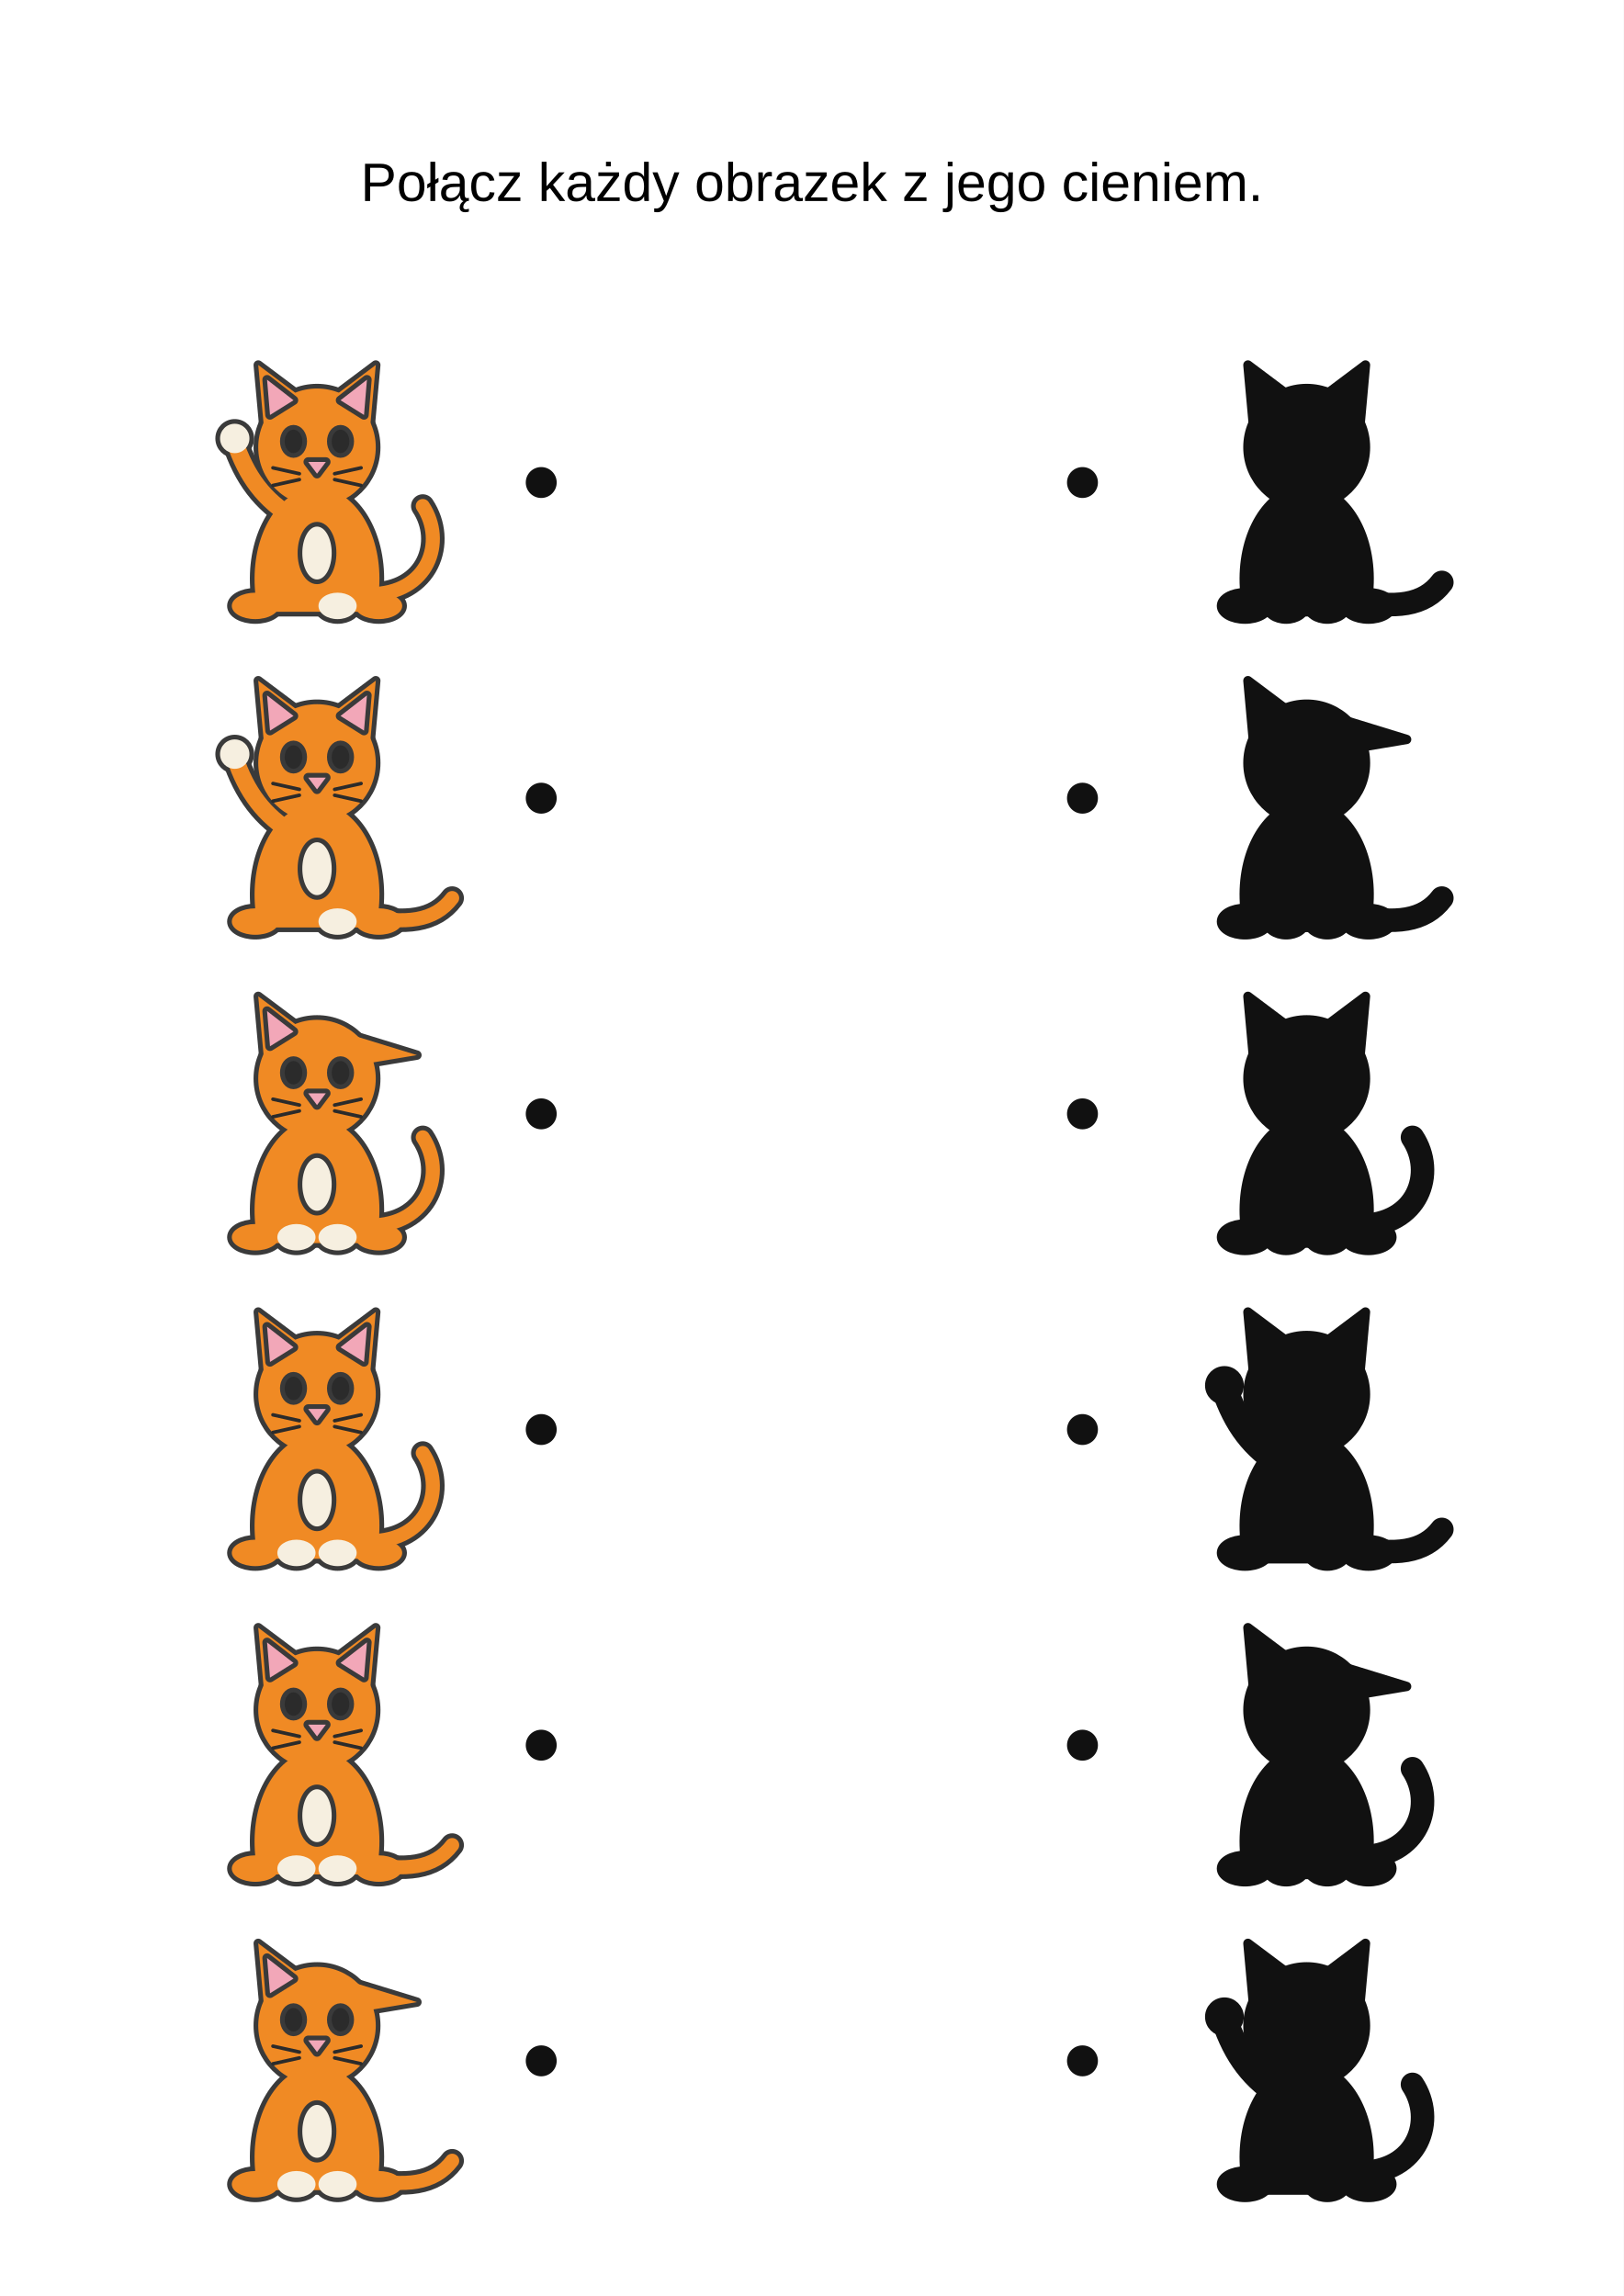
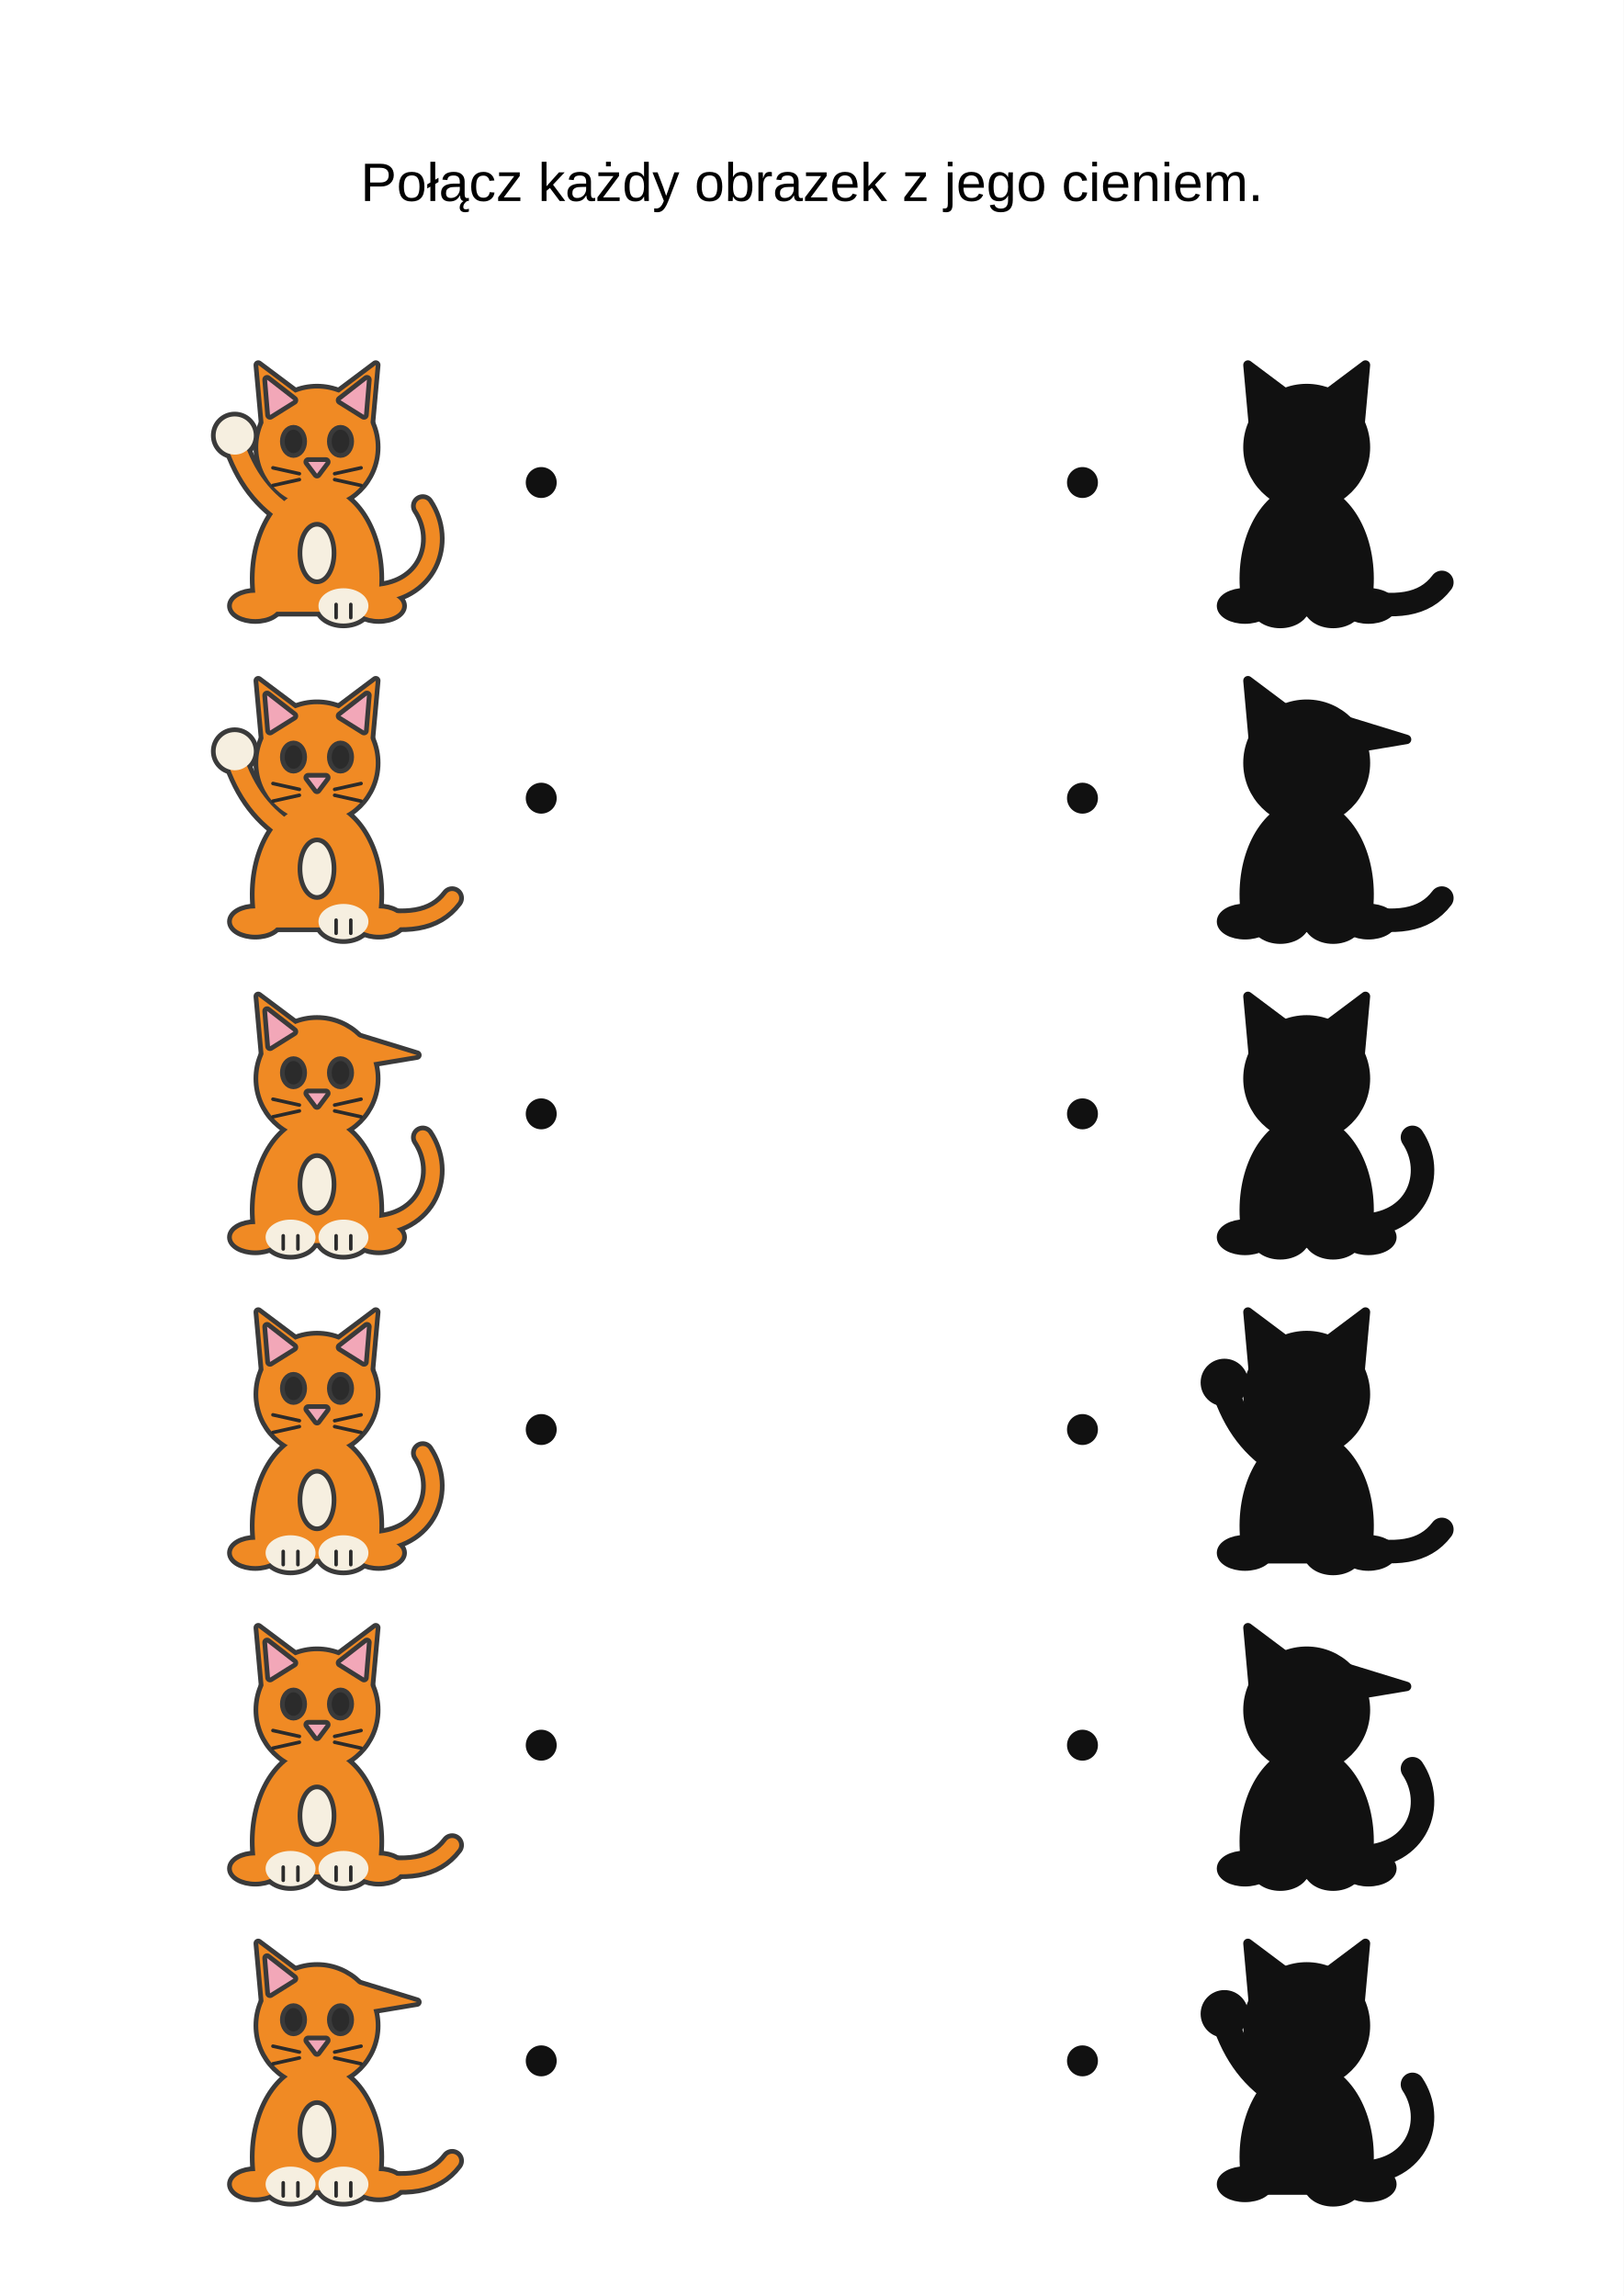
<svg xmlns="http://www.w3.org/2000/svg" width="210mm" height="297mm" viewBox="0 0 210 297">
  <rect x="0" y="0" width="210" height="297" fill="#fff" />
  <text x="105" y="26" font-family="Arial, Helvetica, sans-serif" font-size="7" text-anchor="middle">Połącz każdy obrazek z jego cieniem.</text>
  <g transform="translate(22 43.41667) scale(0.38)">
    <path d="M68 88 C88 88 94 70 86 58" fill="none" stroke="#3a3a3a" stroke-width="8" stroke-linecap="round" stroke-linejoin="round" />
    <path d="M42 62 C32 56 26 48 22 36" fill="none" stroke="#3a3a3a" stroke-width="9" stroke-linecap="round" stroke-linejoin="round" />
-     <circle cx="22" cy="35" r="5" fill="#3a3a3a" stroke="#3a3a3a" stroke-width="3.2" stroke-linejoin="round" />
-     <ellipse cx="29" cy="92" rx="8" ry="4.5" transform="rotate(0 29 92)" fill="#3a3a3a" stroke="#3a3a3a" stroke-width="3.2" stroke-linejoin="round" />
-     <ellipse cx="71" cy="92" rx="8" ry="4.5" transform="rotate(0 71 92)" fill="#3a3a3a" stroke="#3a3a3a" stroke-width="3.2" stroke-linejoin="round" />
-     <path d="M30 94 C26 76 32 60 42 54 H58 C68 60 74 76 70 94 Z" fill="#3a3a3a" stroke="#3a3a3a" stroke-width="3.2" stroke-linejoin="round" />
-     <ellipse cx="57" cy="92" rx="6.5" ry="4.5" transform="rotate(0 57 92)" fill="#3a3a3a" stroke="#3a3a3a" stroke-width="3.2" stroke-linejoin="round" />
+     <circle cx="22" cy="34" r="6.5" fill="#3a3a3a" stroke="#3a3a3a" stroke-width="3.2" stroke-linejoin="round" />
+     <ellipse cx="29" cy="92" rx="8" ry="4.5" transform="rotate(0 29 92)" fill="#3a3a3a" stroke="#3a3a3a" stroke-width="3.2" stroke-linejoin="round" />
+     <ellipse cx="71" cy="92" rx="8" ry="4.5" transform="rotate(0 71 92)" fill="#3a3a3a" stroke="#3a3a3a" stroke-width="3.2" stroke-linejoin="round" />
+     <path d="M30 94 C26 76 32 60 42 54 H58 C68 60 74 76 70 94 Z" fill="#3a3a3a" stroke="#3a3a3a" stroke-width="3.2" stroke-linejoin="round" />
+     <ellipse cx="59" cy="92" rx="8.5" ry="6" transform="rotate(0 59 92)" fill="#3a3a3a" stroke="#3a3a3a" stroke-width="3.2" stroke-linejoin="round" />
    <path d="M32 32 L30 10 L46 22 Z" fill="#3a3a3a" stroke="#3a3a3a" stroke-width="3.2" stroke-linejoin="round" />
    <path d="M68 32 L70 10 L54 22 Z" fill="#3a3a3a" stroke="#3a3a3a" stroke-width="3.2" stroke-linejoin="round" />
    <circle cx="50" cy="38" r="20" fill="#3a3a3a" stroke="#3a3a3a" stroke-width="3.2" stroke-linejoin="round" />
    <path d="M68 88 C88 88 94 70 86 58" fill="none" stroke="#f08a24" stroke-width="4.8" stroke-linecap="round" stroke-linejoin="round" />
    <path d="M42 62 C32 56 26 48 22 36" fill="none" stroke="#f08a24" stroke-width="5.8" stroke-linecap="round" stroke-linejoin="round" />
-     <circle cx="22" cy="35" r="5" fill="#f6efe0" />
-     <ellipse cx="29" cy="92" rx="8" ry="4.5" transform="rotate(0 29 92)" fill="#f08a24" />
-     <ellipse cx="71" cy="92" rx="8" ry="4.5" transform="rotate(0 71 92)" fill="#f08a24" />
-     <path d="M30 94 C26 76 32 60 42 54 H58 C68 60 74 76 70 94 Z" fill="#f08a24" />
-     <ellipse cx="57" cy="92" rx="6.5" ry="4.5" transform="rotate(0 57 92)" fill="#f6efe0" />
-     <path d="M32 32 L30 10 L46 22 Z" fill="#f08a24" />
-     <path d="M68 32 L70 10 L54 22 Z" fill="#f08a24" />
-     <circle cx="50" cy="38" r="20" fill="#f08a24" />
+     <circle cx="22" cy="34" r="6.5" fill="#f6efe0" />
+     <ellipse cx="29" cy="92" rx="8" ry="4.5" transform="rotate(0 29 92)" fill="#f08a24" />
+     <ellipse cx="71" cy="92" rx="8" ry="4.5" transform="rotate(0 71 92)" fill="#f08a24" />
+     <path d="M30 94 C26 76 32 60 42 54 H58 C68 60 74 76 70 94 Z" fill="#f08a24" />
+     <ellipse cx="59" cy="92" rx="8.5" ry="6" transform="rotate(0 59 92)" fill="#f6efe0" />
+     <path d="M32 32 L30 10 L46 22 Z" fill="#f08a24" />
+     <path d="M68 32 L70 10 L54 22 Z" fill="#f08a24" />
+     <circle cx="50" cy="38" r="20" fill="#f08a24" />
+     <path d="M56.5 91.5 L56.5 96 M61.5 91.5 L61.5 96" fill="none" stroke="#2b2b2b" stroke-width="1.2" stroke-linecap="round" stroke-linejoin="round" />
    <path d="M34 27 L33 15 L42 22 Z" fill="#3a3a3a" stroke="#3a3a3a" stroke-width="3.2" stroke-linejoin="round" />
    <path d="M34 27 L33 15 L42 22 Z" fill="#f2a7b8" />
    <path d="M66 27 L67 15 L58 22 Z" fill="#3a3a3a" stroke="#3a3a3a" stroke-width="3.2" stroke-linejoin="round" />
    <path d="M66 27 L67 15 L58 22 Z" fill="#f2a7b8" />
    <ellipse cx="50" cy="74" rx="5" ry="9" transform="rotate(0 50 74)" fill="#3a3a3a" stroke="#3a3a3a" stroke-width="3.2" stroke-linejoin="round" />
    <ellipse cx="50" cy="74" rx="5" ry="9" transform="rotate(0 50 74)" fill="#f6efe0" />
    <ellipse cx="42" cy="36" rx="3" ry="4" transform="rotate(0 42 36)" fill="#3a3a3a" stroke="#3a3a3a" stroke-width="3.2" stroke-linejoin="round" />
    <ellipse cx="42" cy="36" rx="3" ry="4" transform="rotate(0 42 36)" fill="#2b2b2b" />
    <ellipse cx="58" cy="36" rx="3" ry="4" transform="rotate(0 58 36)" fill="#3a3a3a" stroke="#3a3a3a" stroke-width="3.2" stroke-linejoin="round" />
    <ellipse cx="58" cy="36" rx="3" ry="4" transform="rotate(0 58 36)" fill="#2b2b2b" />
    <path d="M47 43 H53 L50 47 Z" fill="#3a3a3a" stroke="#3a3a3a" stroke-width="3.2" stroke-linejoin="round" />
    <path d="M47 43 H53 L50 47 Z" fill="#f2a7b8" />
    <path d="M35 45 L44 47 M35 51 L44 49 M65 45 L56 47 M65 51 L56 49" fill="none" stroke="#2b2b2b" stroke-width="1.2" stroke-linecap="round" stroke-linejoin="round" />
  </g>
  <circle cx="70" cy="62.417" r="2" fill="#111" />
  <g transform="translate(150 43.41667) scale(0.38)">
    <path d="M66 90 C80 93 90 92 96 84" fill="none" stroke="#111111" stroke-width="8" stroke-linecap="round" stroke-linejoin="round" />
    <ellipse cx="29" cy="92" rx="8" ry="4.5" transform="rotate(0 29 92)" fill="#111111" stroke="#111111" stroke-width="3.2" stroke-linejoin="round" />
    <ellipse cx="71" cy="92" rx="8" ry="4.5" transform="rotate(0 71 92)" fill="#111111" stroke="#111111" stroke-width="3.2" stroke-linejoin="round" />
    <path d="M30 94 C26 76 32 60 42 54 H58 C68 60 74 76 70 94 Z" fill="#111111" stroke="#111111" stroke-width="3.2" stroke-linejoin="round" />
-     <ellipse cx="43" cy="92" rx="6.5" ry="4.5" transform="rotate(0 43 92)" fill="#111111" stroke="#111111" stroke-width="3.2" stroke-linejoin="round" />
-     <ellipse cx="57" cy="92" rx="6.5" ry="4.5" transform="rotate(0 57 92)" fill="#111111" stroke="#111111" stroke-width="3.2" stroke-linejoin="round" />
+     <ellipse cx="41" cy="92" rx="8.5" ry="6" transform="rotate(0 41 92)" fill="#111111" stroke="#111111" stroke-width="3.2" stroke-linejoin="round" />
+     <ellipse cx="59" cy="92" rx="8.5" ry="6" transform="rotate(0 59 92)" fill="#111111" stroke="#111111" stroke-width="3.2" stroke-linejoin="round" />
    <path d="M32 32 L30 10 L46 22 Z" fill="#111111" stroke="#111111" stroke-width="3.2" stroke-linejoin="round" />
    <path d="M68 32 L70 10 L54 22 Z" fill="#111111" stroke="#111111" stroke-width="3.2" stroke-linejoin="round" />
    <circle cx="50" cy="38" r="20" fill="#111111" stroke="#111111" stroke-width="3.2" stroke-linejoin="round" />
  </g>
  <circle cx="140" cy="62.417" r="2" fill="#111" />
  <g transform="translate(22 84.25) scale(0.38)">
    <path d="M66 90 C80 93 90 92 96 84" fill="none" stroke="#3a3a3a" stroke-width="8" stroke-linecap="round" stroke-linejoin="round" />
    <path d="M42 62 C32 56 26 48 22 36" fill="none" stroke="#3a3a3a" stroke-width="9" stroke-linecap="round" stroke-linejoin="round" />
-     <circle cx="22" cy="35" r="5" fill="#3a3a3a" stroke="#3a3a3a" stroke-width="3.2" stroke-linejoin="round" />
-     <ellipse cx="29" cy="92" rx="8" ry="4.5" transform="rotate(0 29 92)" fill="#3a3a3a" stroke="#3a3a3a" stroke-width="3.2" stroke-linejoin="round" />
-     <ellipse cx="71" cy="92" rx="8" ry="4.5" transform="rotate(0 71 92)" fill="#3a3a3a" stroke="#3a3a3a" stroke-width="3.2" stroke-linejoin="round" />
-     <path d="M30 94 C26 76 32 60 42 54 H58 C68 60 74 76 70 94 Z" fill="#3a3a3a" stroke="#3a3a3a" stroke-width="3.2" stroke-linejoin="round" />
-     <ellipse cx="57" cy="92" rx="6.5" ry="4.5" transform="rotate(0 57 92)" fill="#3a3a3a" stroke="#3a3a3a" stroke-width="3.2" stroke-linejoin="round" />
+     <circle cx="22" cy="34" r="6.5" fill="#3a3a3a" stroke="#3a3a3a" stroke-width="3.2" stroke-linejoin="round" />
+     <ellipse cx="29" cy="92" rx="8" ry="4.5" transform="rotate(0 29 92)" fill="#3a3a3a" stroke="#3a3a3a" stroke-width="3.2" stroke-linejoin="round" />
+     <ellipse cx="71" cy="92" rx="8" ry="4.5" transform="rotate(0 71 92)" fill="#3a3a3a" stroke="#3a3a3a" stroke-width="3.2" stroke-linejoin="round" />
+     <path d="M30 94 C26 76 32 60 42 54 H58 C68 60 74 76 70 94 Z" fill="#3a3a3a" stroke="#3a3a3a" stroke-width="3.2" stroke-linejoin="round" />
+     <ellipse cx="59" cy="92" rx="8.5" ry="6" transform="rotate(0 59 92)" fill="#3a3a3a" stroke="#3a3a3a" stroke-width="3.2" stroke-linejoin="round" />
    <path d="M32 32 L30 10 L46 22 Z" fill="#3a3a3a" stroke="#3a3a3a" stroke-width="3.2" stroke-linejoin="round" />
    <path d="M68 32 L70 10 L54 22 Z" fill="#3a3a3a" stroke="#3a3a3a" stroke-width="3.2" stroke-linejoin="round" />
    <circle cx="50" cy="38" r="20" fill="#3a3a3a" stroke="#3a3a3a" stroke-width="3.2" stroke-linejoin="round" />
    <path d="M66 90 C80 93 90 92 96 84" fill="none" stroke="#f08a24" stroke-width="4.8" stroke-linecap="round" stroke-linejoin="round" />
    <path d="M42 62 C32 56 26 48 22 36" fill="none" stroke="#f08a24" stroke-width="5.8" stroke-linecap="round" stroke-linejoin="round" />
-     <circle cx="22" cy="35" r="5" fill="#f6efe0" />
-     <ellipse cx="29" cy="92" rx="8" ry="4.5" transform="rotate(0 29 92)" fill="#f08a24" />
-     <ellipse cx="71" cy="92" rx="8" ry="4.5" transform="rotate(0 71 92)" fill="#f08a24" />
-     <path d="M30 94 C26 76 32 60 42 54 H58 C68 60 74 76 70 94 Z" fill="#f08a24" />
-     <ellipse cx="57" cy="92" rx="6.5" ry="4.5" transform="rotate(0 57 92)" fill="#f6efe0" />
-     <path d="M32 32 L30 10 L46 22 Z" fill="#f08a24" />
-     <path d="M68 32 L70 10 L54 22 Z" fill="#f08a24" />
-     <circle cx="50" cy="38" r="20" fill="#f08a24" />
+     <circle cx="22" cy="34" r="6.5" fill="#f6efe0" />
+     <ellipse cx="29" cy="92" rx="8" ry="4.5" transform="rotate(0 29 92)" fill="#f08a24" />
+     <ellipse cx="71" cy="92" rx="8" ry="4.5" transform="rotate(0 71 92)" fill="#f08a24" />
+     <path d="M30 94 C26 76 32 60 42 54 H58 C68 60 74 76 70 94 Z" fill="#f08a24" />
+     <ellipse cx="59" cy="92" rx="8.5" ry="6" transform="rotate(0 59 92)" fill="#f6efe0" />
+     <path d="M32 32 L30 10 L46 22 Z" fill="#f08a24" />
+     <path d="M68 32 L70 10 L54 22 Z" fill="#f08a24" />
+     <circle cx="50" cy="38" r="20" fill="#f08a24" />
+     <path d="M56.5 91.5 L56.5 96 M61.5 91.5 L61.5 96" fill="none" stroke="#2b2b2b" stroke-width="1.2" stroke-linecap="round" stroke-linejoin="round" />
    <path d="M34 27 L33 15 L42 22 Z" fill="#3a3a3a" stroke="#3a3a3a" stroke-width="3.2" stroke-linejoin="round" />
    <path d="M34 27 L33 15 L42 22 Z" fill="#f2a7b8" />
    <path d="M66 27 L67 15 L58 22 Z" fill="#3a3a3a" stroke="#3a3a3a" stroke-width="3.2" stroke-linejoin="round" />
    <path d="M66 27 L67 15 L58 22 Z" fill="#f2a7b8" />
    <ellipse cx="50" cy="74" rx="5" ry="9" transform="rotate(0 50 74)" fill="#3a3a3a" stroke="#3a3a3a" stroke-width="3.2" stroke-linejoin="round" />
    <ellipse cx="50" cy="74" rx="5" ry="9" transform="rotate(0 50 74)" fill="#f6efe0" />
    <ellipse cx="42" cy="36" rx="3" ry="4" transform="rotate(0 42 36)" fill="#3a3a3a" stroke="#3a3a3a" stroke-width="3.2" stroke-linejoin="round" />
    <ellipse cx="42" cy="36" rx="3" ry="4" transform="rotate(0 42 36)" fill="#2b2b2b" />
    <ellipse cx="58" cy="36" rx="3" ry="4" transform="rotate(0 58 36)" fill="#3a3a3a" stroke="#3a3a3a" stroke-width="3.2" stroke-linejoin="round" />
    <ellipse cx="58" cy="36" rx="3" ry="4" transform="rotate(0 58 36)" fill="#2b2b2b" />
    <path d="M47 43 H53 L50 47 Z" fill="#3a3a3a" stroke="#3a3a3a" stroke-width="3.2" stroke-linejoin="round" />
    <path d="M47 43 H53 L50 47 Z" fill="#f2a7b8" />
    <path d="M35 45 L44 47 M35 51 L44 49 M65 45 L56 47 M65 51 L56 49" fill="none" stroke="#2b2b2b" stroke-width="1.2" stroke-linecap="round" stroke-linejoin="round" />
  </g>
  <circle cx="70" cy="103.25" r="2" fill="#111" />
  <g transform="translate(150 84.25) scale(0.38)">
    <path d="M66 90 C80 93 90 92 96 84" fill="none" stroke="#111111" stroke-width="8" stroke-linecap="round" stroke-linejoin="round" />
    <ellipse cx="29" cy="92" rx="8" ry="4.5" transform="rotate(0 29 92)" fill="#111111" stroke="#111111" stroke-width="3.2" stroke-linejoin="round" />
    <ellipse cx="71" cy="92" rx="8" ry="4.5" transform="rotate(0 71 92)" fill="#111111" stroke="#111111" stroke-width="3.2" stroke-linejoin="round" />
    <path d="M30 94 C26 76 32 60 42 54 H58 C68 60 74 76 70 94 Z" fill="#111111" stroke="#111111" stroke-width="3.2" stroke-linejoin="round" />
-     <ellipse cx="43" cy="92" rx="6.5" ry="4.5" transform="rotate(0 43 92)" fill="#111111" stroke="#111111" stroke-width="3.2" stroke-linejoin="round" />
-     <ellipse cx="57" cy="92" rx="6.5" ry="4.5" transform="rotate(0 57 92)" fill="#111111" stroke="#111111" stroke-width="3.2" stroke-linejoin="round" />
+     <ellipse cx="41" cy="92" rx="8.5" ry="6" transform="rotate(0 41 92)" fill="#111111" stroke="#111111" stroke-width="3.2" stroke-linejoin="round" />
+     <ellipse cx="59" cy="92" rx="8.5" ry="6" transform="rotate(0 59 92)" fill="#111111" stroke="#111111" stroke-width="3.2" stroke-linejoin="round" />
    <path d="M32 32 L30 10 L46 22 Z" fill="#111111" stroke="#111111" stroke-width="3.2" stroke-linejoin="round" />
    <path d="M66 33 L84 30 L58 22 Z" fill="#111111" stroke="#111111" stroke-width="3.2" stroke-linejoin="round" />
    <circle cx="50" cy="38" r="20" fill="#111111" stroke="#111111" stroke-width="3.2" stroke-linejoin="round" />
  </g>
  <circle cx="140" cy="103.25" r="2" fill="#111" />
  <g transform="translate(22 125.0833) scale(0.38)">
    <path d="M68 88 C88 88 94 70 86 58" fill="none" stroke="#3a3a3a" stroke-width="8" stroke-linecap="round" stroke-linejoin="round" />
    <ellipse cx="29" cy="92" rx="8" ry="4.5" transform="rotate(0 29 92)" fill="#3a3a3a" stroke="#3a3a3a" stroke-width="3.2" stroke-linejoin="round" />
    <ellipse cx="71" cy="92" rx="8" ry="4.5" transform="rotate(0 71 92)" fill="#3a3a3a" stroke="#3a3a3a" stroke-width="3.2" stroke-linejoin="round" />
    <path d="M30 94 C26 76 32 60 42 54 H58 C68 60 74 76 70 94 Z" fill="#3a3a3a" stroke="#3a3a3a" stroke-width="3.2" stroke-linejoin="round" />
-     <ellipse cx="43" cy="92" rx="6.5" ry="4.5" transform="rotate(0 43 92)" fill="#3a3a3a" stroke="#3a3a3a" stroke-width="3.2" stroke-linejoin="round" />
-     <ellipse cx="57" cy="92" rx="6.5" ry="4.5" transform="rotate(0 57 92)" fill="#3a3a3a" stroke="#3a3a3a" stroke-width="3.2" stroke-linejoin="round" />
+     <ellipse cx="41" cy="92" rx="8.5" ry="6" transform="rotate(0 41 92)" fill="#3a3a3a" stroke="#3a3a3a" stroke-width="3.2" stroke-linejoin="round" />
+     <ellipse cx="59" cy="92" rx="8.5" ry="6" transform="rotate(0 59 92)" fill="#3a3a3a" stroke="#3a3a3a" stroke-width="3.2" stroke-linejoin="round" />
    <path d="M32 32 L30 10 L46 22 Z" fill="#3a3a3a" stroke="#3a3a3a" stroke-width="3.2" stroke-linejoin="round" />
    <path d="M66 33 L84 30 L58 22 Z" fill="#3a3a3a" stroke="#3a3a3a" stroke-width="3.2" stroke-linejoin="round" />
    <circle cx="50" cy="38" r="20" fill="#3a3a3a" stroke="#3a3a3a" stroke-width="3.2" stroke-linejoin="round" />
    <path d="M68 88 C88 88 94 70 86 58" fill="none" stroke="#f08a24" stroke-width="4.8" stroke-linecap="round" stroke-linejoin="round" />
    <ellipse cx="29" cy="92" rx="8" ry="4.5" transform="rotate(0 29 92)" fill="#f08a24" />
    <ellipse cx="71" cy="92" rx="8" ry="4.5" transform="rotate(0 71 92)" fill="#f08a24" />
    <path d="M30 94 C26 76 32 60 42 54 H58 C68 60 74 76 70 94 Z" fill="#f08a24" />
-     <ellipse cx="43" cy="92" rx="6.5" ry="4.5" transform="rotate(0 43 92)" fill="#f6efe0" />
-     <ellipse cx="57" cy="92" rx="6.5" ry="4.5" transform="rotate(0 57 92)" fill="#f6efe0" />
+     <ellipse cx="41" cy="92" rx="8.5" ry="6" transform="rotate(0 41 92)" fill="#f6efe0" />
+     <ellipse cx="59" cy="92" rx="8.5" ry="6" transform="rotate(0 59 92)" fill="#f6efe0" />
    <path d="M32 32 L30 10 L46 22 Z" fill="#f08a24" />
    <path d="M66 33 L84 30 L58 22 Z" fill="#f08a24" />
    <circle cx="50" cy="38" r="20" fill="#f08a24" />
+     <path d="M38.5 91.5 L38.5 96 M43.5 91.5 L43.5 96" fill="none" stroke="#2b2b2b" stroke-width="1.2" stroke-linecap="round" stroke-linejoin="round" />
+     <path d="M56.5 91.5 L56.5 96 M61.5 91.5 L61.5 96" fill="none" stroke="#2b2b2b" stroke-width="1.2" stroke-linecap="round" stroke-linejoin="round" />
    <path d="M34 27 L33 15 L42 22 Z" fill="#3a3a3a" stroke="#3a3a3a" stroke-width="3.2" stroke-linejoin="round" />
    <path d="M34 27 L33 15 L42 22 Z" fill="#f2a7b8" />
    <ellipse cx="50" cy="74" rx="5" ry="9" transform="rotate(0 50 74)" fill="#3a3a3a" stroke="#3a3a3a" stroke-width="3.2" stroke-linejoin="round" />
    <ellipse cx="50" cy="74" rx="5" ry="9" transform="rotate(0 50 74)" fill="#f6efe0" />
    <ellipse cx="42" cy="36" rx="3" ry="4" transform="rotate(0 42 36)" fill="#3a3a3a" stroke="#3a3a3a" stroke-width="3.2" stroke-linejoin="round" />
    <ellipse cx="42" cy="36" rx="3" ry="4" transform="rotate(0 42 36)" fill="#2b2b2b" />
    <ellipse cx="58" cy="36" rx="3" ry="4" transform="rotate(0 58 36)" fill="#3a3a3a" stroke="#3a3a3a" stroke-width="3.2" stroke-linejoin="round" />
    <ellipse cx="58" cy="36" rx="3" ry="4" transform="rotate(0 58 36)" fill="#2b2b2b" />
    <path d="M47 43 H53 L50 47 Z" fill="#3a3a3a" stroke="#3a3a3a" stroke-width="3.2" stroke-linejoin="round" />
    <path d="M47 43 H53 L50 47 Z" fill="#f2a7b8" />
    <path d="M35 45 L44 47 M35 51 L44 49 M65 45 L56 47 M65 51 L56 49" fill="none" stroke="#2b2b2b" stroke-width="1.2" stroke-linecap="round" stroke-linejoin="round" />
  </g>
  <circle cx="70" cy="144.083" r="2" fill="#111" />
  <g transform="translate(150 125.0833) scale(0.38)">
    <path d="M68 88 C88 88 94 70 86 58" fill="none" stroke="#111111" stroke-width="8" stroke-linecap="round" stroke-linejoin="round" />
    <ellipse cx="29" cy="92" rx="8" ry="4.5" transform="rotate(0 29 92)" fill="#111111" stroke="#111111" stroke-width="3.2" stroke-linejoin="round" />
    <ellipse cx="71" cy="92" rx="8" ry="4.5" transform="rotate(0 71 92)" fill="#111111" stroke="#111111" stroke-width="3.2" stroke-linejoin="round" />
    <path d="M30 94 C26 76 32 60 42 54 H58 C68 60 74 76 70 94 Z" fill="#111111" stroke="#111111" stroke-width="3.2" stroke-linejoin="round" />
-     <ellipse cx="43" cy="92" rx="6.5" ry="4.5" transform="rotate(0 43 92)" fill="#111111" stroke="#111111" stroke-width="3.2" stroke-linejoin="round" />
-     <ellipse cx="57" cy="92" rx="6.5" ry="4.5" transform="rotate(0 57 92)" fill="#111111" stroke="#111111" stroke-width="3.2" stroke-linejoin="round" />
+     <ellipse cx="41" cy="92" rx="8.5" ry="6" transform="rotate(0 41 92)" fill="#111111" stroke="#111111" stroke-width="3.2" stroke-linejoin="round" />
+     <ellipse cx="59" cy="92" rx="8.5" ry="6" transform="rotate(0 59 92)" fill="#111111" stroke="#111111" stroke-width="3.2" stroke-linejoin="round" />
    <path d="M32 32 L30 10 L46 22 Z" fill="#111111" stroke="#111111" stroke-width="3.2" stroke-linejoin="round" />
    <path d="M68 32 L70 10 L54 22 Z" fill="#111111" stroke="#111111" stroke-width="3.2" stroke-linejoin="round" />
    <circle cx="50" cy="38" r="20" fill="#111111" stroke="#111111" stroke-width="3.2" stroke-linejoin="round" />
  </g>
  <circle cx="140" cy="144.083" r="2" fill="#111" />
  <g transform="translate(22 165.9167) scale(0.38)">
    <path d="M68 88 C88 88 94 70 86 58" fill="none" stroke="#3a3a3a" stroke-width="8" stroke-linecap="round" stroke-linejoin="round" />
    <ellipse cx="29" cy="92" rx="8" ry="4.5" transform="rotate(0 29 92)" fill="#3a3a3a" stroke="#3a3a3a" stroke-width="3.2" stroke-linejoin="round" />
    <ellipse cx="71" cy="92" rx="8" ry="4.5" transform="rotate(0 71 92)" fill="#3a3a3a" stroke="#3a3a3a" stroke-width="3.2" stroke-linejoin="round" />
    <path d="M30 94 C26 76 32 60 42 54 H58 C68 60 74 76 70 94 Z" fill="#3a3a3a" stroke="#3a3a3a" stroke-width="3.2" stroke-linejoin="round" />
-     <ellipse cx="43" cy="92" rx="6.5" ry="4.5" transform="rotate(0 43 92)" fill="#3a3a3a" stroke="#3a3a3a" stroke-width="3.2" stroke-linejoin="round" />
-     <ellipse cx="57" cy="92" rx="6.5" ry="4.5" transform="rotate(0 57 92)" fill="#3a3a3a" stroke="#3a3a3a" stroke-width="3.2" stroke-linejoin="round" />
+     <ellipse cx="41" cy="92" rx="8.5" ry="6" transform="rotate(0 41 92)" fill="#3a3a3a" stroke="#3a3a3a" stroke-width="3.2" stroke-linejoin="round" />
+     <ellipse cx="59" cy="92" rx="8.5" ry="6" transform="rotate(0 59 92)" fill="#3a3a3a" stroke="#3a3a3a" stroke-width="3.2" stroke-linejoin="round" />
    <path d="M32 32 L30 10 L46 22 Z" fill="#3a3a3a" stroke="#3a3a3a" stroke-width="3.2" stroke-linejoin="round" />
    <path d="M68 32 L70 10 L54 22 Z" fill="#3a3a3a" stroke="#3a3a3a" stroke-width="3.2" stroke-linejoin="round" />
    <circle cx="50" cy="38" r="20" fill="#3a3a3a" stroke="#3a3a3a" stroke-width="3.2" stroke-linejoin="round" />
    <path d="M68 88 C88 88 94 70 86 58" fill="none" stroke="#f08a24" stroke-width="4.8" stroke-linecap="round" stroke-linejoin="round" />
    <ellipse cx="29" cy="92" rx="8" ry="4.5" transform="rotate(0 29 92)" fill="#f08a24" />
    <ellipse cx="71" cy="92" rx="8" ry="4.5" transform="rotate(0 71 92)" fill="#f08a24" />
    <path d="M30 94 C26 76 32 60 42 54 H58 C68 60 74 76 70 94 Z" fill="#f08a24" />
-     <ellipse cx="43" cy="92" rx="6.5" ry="4.5" transform="rotate(0 43 92)" fill="#f6efe0" />
-     <ellipse cx="57" cy="92" rx="6.5" ry="4.5" transform="rotate(0 57 92)" fill="#f6efe0" />
-     <path d="M32 32 L30 10 L46 22 Z" fill="#f08a24" />
-     <path d="M68 32 L70 10 L54 22 Z" fill="#f08a24" />
-     <circle cx="50" cy="38" r="20" fill="#f08a24" />
+     <ellipse cx="41" cy="92" rx="8.5" ry="6" transform="rotate(0 41 92)" fill="#f6efe0" />
+     <ellipse cx="59" cy="92" rx="8.5" ry="6" transform="rotate(0 59 92)" fill="#f6efe0" />
+     <path d="M32 32 L30 10 L46 22 Z" fill="#f08a24" />
+     <path d="M68 32 L70 10 L54 22 Z" fill="#f08a24" />
+     <circle cx="50" cy="38" r="20" fill="#f08a24" />
+     <path d="M38.5 91.5 L38.5 96 M43.5 91.5 L43.5 96" fill="none" stroke="#2b2b2b" stroke-width="1.2" stroke-linecap="round" stroke-linejoin="round" />
+     <path d="M56.5 91.5 L56.5 96 M61.5 91.5 L61.5 96" fill="none" stroke="#2b2b2b" stroke-width="1.2" stroke-linecap="round" stroke-linejoin="round" />
    <path d="M34 27 L33 15 L42 22 Z" fill="#3a3a3a" stroke="#3a3a3a" stroke-width="3.2" stroke-linejoin="round" />
    <path d="M34 27 L33 15 L42 22 Z" fill="#f2a7b8" />
    <path d="M66 27 L67 15 L58 22 Z" fill="#3a3a3a" stroke="#3a3a3a" stroke-width="3.2" stroke-linejoin="round" />
    <path d="M66 27 L67 15 L58 22 Z" fill="#f2a7b8" />
    <ellipse cx="50" cy="74" rx="5" ry="9" transform="rotate(0 50 74)" fill="#3a3a3a" stroke="#3a3a3a" stroke-width="3.2" stroke-linejoin="round" />
    <ellipse cx="50" cy="74" rx="5" ry="9" transform="rotate(0 50 74)" fill="#f6efe0" />
    <ellipse cx="42" cy="36" rx="3" ry="4" transform="rotate(0 42 36)" fill="#3a3a3a" stroke="#3a3a3a" stroke-width="3.2" stroke-linejoin="round" />
    <ellipse cx="42" cy="36" rx="3" ry="4" transform="rotate(0 42 36)" fill="#2b2b2b" />
    <ellipse cx="58" cy="36" rx="3" ry="4" transform="rotate(0 58 36)" fill="#3a3a3a" stroke="#3a3a3a" stroke-width="3.2" stroke-linejoin="round" />
    <ellipse cx="58" cy="36" rx="3" ry="4" transform="rotate(0 58 36)" fill="#2b2b2b" />
    <path d="M47 43 H53 L50 47 Z" fill="#3a3a3a" stroke="#3a3a3a" stroke-width="3.2" stroke-linejoin="round" />
    <path d="M47 43 H53 L50 47 Z" fill="#f2a7b8" />
    <path d="M35 45 L44 47 M35 51 L44 49 M65 45 L56 47 M65 51 L56 49" fill="none" stroke="#2b2b2b" stroke-width="1.2" stroke-linecap="round" stroke-linejoin="round" />
  </g>
  <circle cx="70" cy="184.917" r="2" fill="#111" />
  <g transform="translate(150 165.9167) scale(0.38)">
    <path d="M66 90 C80 93 90 92 96 84" fill="none" stroke="#111111" stroke-width="8" stroke-linecap="round" stroke-linejoin="round" />
    <path d="M42 62 C32 56 26 48 22 36" fill="none" stroke="#111111" stroke-width="9" stroke-linecap="round" stroke-linejoin="round" />
-     <circle cx="22" cy="35" r="5" fill="#111111" stroke="#111111" stroke-width="3.2" stroke-linejoin="round" />
-     <ellipse cx="29" cy="92" rx="8" ry="4.5" transform="rotate(0 29 92)" fill="#111111" stroke="#111111" stroke-width="3.2" stroke-linejoin="round" />
-     <ellipse cx="71" cy="92" rx="8" ry="4.5" transform="rotate(0 71 92)" fill="#111111" stroke="#111111" stroke-width="3.2" stroke-linejoin="round" />
-     <path d="M30 94 C26 76 32 60 42 54 H58 C68 60 74 76 70 94 Z" fill="#111111" stroke="#111111" stroke-width="3.2" stroke-linejoin="round" />
-     <ellipse cx="57" cy="92" rx="6.5" ry="4.5" transform="rotate(0 57 92)" fill="#111111" stroke="#111111" stroke-width="3.2" stroke-linejoin="round" />
+     <circle cx="22" cy="34" r="6.5" fill="#111111" stroke="#111111" stroke-width="3.2" stroke-linejoin="round" />
+     <ellipse cx="29" cy="92" rx="8" ry="4.5" transform="rotate(0 29 92)" fill="#111111" stroke="#111111" stroke-width="3.2" stroke-linejoin="round" />
+     <ellipse cx="71" cy="92" rx="8" ry="4.5" transform="rotate(0 71 92)" fill="#111111" stroke="#111111" stroke-width="3.2" stroke-linejoin="round" />
+     <path d="M30 94 C26 76 32 60 42 54 H58 C68 60 74 76 70 94 Z" fill="#111111" stroke="#111111" stroke-width="3.2" stroke-linejoin="round" />
+     <ellipse cx="59" cy="92" rx="8.5" ry="6" transform="rotate(0 59 92)" fill="#111111" stroke="#111111" stroke-width="3.2" stroke-linejoin="round" />
    <path d="M32 32 L30 10 L46 22 Z" fill="#111111" stroke="#111111" stroke-width="3.2" stroke-linejoin="round" />
    <path d="M68 32 L70 10 L54 22 Z" fill="#111111" stroke="#111111" stroke-width="3.2" stroke-linejoin="round" />
    <circle cx="50" cy="38" r="20" fill="#111111" stroke="#111111" stroke-width="3.2" stroke-linejoin="round" />
  </g>
  <circle cx="140" cy="184.917" r="2" fill="#111" />
  <g transform="translate(22 206.75) scale(0.38)">
    <path d="M66 90 C80 93 90 92 96 84" fill="none" stroke="#3a3a3a" stroke-width="8" stroke-linecap="round" stroke-linejoin="round" />
    <ellipse cx="29" cy="92" rx="8" ry="4.5" transform="rotate(0 29 92)" fill="#3a3a3a" stroke="#3a3a3a" stroke-width="3.2" stroke-linejoin="round" />
    <ellipse cx="71" cy="92" rx="8" ry="4.5" transform="rotate(0 71 92)" fill="#3a3a3a" stroke="#3a3a3a" stroke-width="3.2" stroke-linejoin="round" />
    <path d="M30 94 C26 76 32 60 42 54 H58 C68 60 74 76 70 94 Z" fill="#3a3a3a" stroke="#3a3a3a" stroke-width="3.2" stroke-linejoin="round" />
-     <ellipse cx="43" cy="92" rx="6.5" ry="4.5" transform="rotate(0 43 92)" fill="#3a3a3a" stroke="#3a3a3a" stroke-width="3.2" stroke-linejoin="round" />
-     <ellipse cx="57" cy="92" rx="6.5" ry="4.5" transform="rotate(0 57 92)" fill="#3a3a3a" stroke="#3a3a3a" stroke-width="3.2" stroke-linejoin="round" />
+     <ellipse cx="41" cy="92" rx="8.5" ry="6" transform="rotate(0 41 92)" fill="#3a3a3a" stroke="#3a3a3a" stroke-width="3.2" stroke-linejoin="round" />
+     <ellipse cx="59" cy="92" rx="8.5" ry="6" transform="rotate(0 59 92)" fill="#3a3a3a" stroke="#3a3a3a" stroke-width="3.2" stroke-linejoin="round" />
    <path d="M32 32 L30 10 L46 22 Z" fill="#3a3a3a" stroke="#3a3a3a" stroke-width="3.2" stroke-linejoin="round" />
    <path d="M68 32 L70 10 L54 22 Z" fill="#3a3a3a" stroke="#3a3a3a" stroke-width="3.2" stroke-linejoin="round" />
    <circle cx="50" cy="38" r="20" fill="#3a3a3a" stroke="#3a3a3a" stroke-width="3.2" stroke-linejoin="round" />
    <path d="M66 90 C80 93 90 92 96 84" fill="none" stroke="#f08a24" stroke-width="4.8" stroke-linecap="round" stroke-linejoin="round" />
    <ellipse cx="29" cy="92" rx="8" ry="4.5" transform="rotate(0 29 92)" fill="#f08a24" />
    <ellipse cx="71" cy="92" rx="8" ry="4.5" transform="rotate(0 71 92)" fill="#f08a24" />
    <path d="M30 94 C26 76 32 60 42 54 H58 C68 60 74 76 70 94 Z" fill="#f08a24" />
-     <ellipse cx="43" cy="92" rx="6.5" ry="4.5" transform="rotate(0 43 92)" fill="#f6efe0" />
-     <ellipse cx="57" cy="92" rx="6.5" ry="4.5" transform="rotate(0 57 92)" fill="#f6efe0" />
-     <path d="M32 32 L30 10 L46 22 Z" fill="#f08a24" />
-     <path d="M68 32 L70 10 L54 22 Z" fill="#f08a24" />
-     <circle cx="50" cy="38" r="20" fill="#f08a24" />
+     <ellipse cx="41" cy="92" rx="8.5" ry="6" transform="rotate(0 41 92)" fill="#f6efe0" />
+     <ellipse cx="59" cy="92" rx="8.5" ry="6" transform="rotate(0 59 92)" fill="#f6efe0" />
+     <path d="M32 32 L30 10 L46 22 Z" fill="#f08a24" />
+     <path d="M68 32 L70 10 L54 22 Z" fill="#f08a24" />
+     <circle cx="50" cy="38" r="20" fill="#f08a24" />
+     <path d="M38.5 91.5 L38.5 96 M43.5 91.5 L43.5 96" fill="none" stroke="#2b2b2b" stroke-width="1.2" stroke-linecap="round" stroke-linejoin="round" />
+     <path d="M56.5 91.5 L56.5 96 M61.5 91.5 L61.5 96" fill="none" stroke="#2b2b2b" stroke-width="1.2" stroke-linecap="round" stroke-linejoin="round" />
    <path d="M34 27 L33 15 L42 22 Z" fill="#3a3a3a" stroke="#3a3a3a" stroke-width="3.2" stroke-linejoin="round" />
    <path d="M34 27 L33 15 L42 22 Z" fill="#f2a7b8" />
    <path d="M66 27 L67 15 L58 22 Z" fill="#3a3a3a" stroke="#3a3a3a" stroke-width="3.2" stroke-linejoin="round" />
    <path d="M66 27 L67 15 L58 22 Z" fill="#f2a7b8" />
    <ellipse cx="50" cy="74" rx="5" ry="9" transform="rotate(0 50 74)" fill="#3a3a3a" stroke="#3a3a3a" stroke-width="3.2" stroke-linejoin="round" />
    <ellipse cx="50" cy="74" rx="5" ry="9" transform="rotate(0 50 74)" fill="#f6efe0" />
    <ellipse cx="42" cy="36" rx="3" ry="4" transform="rotate(0 42 36)" fill="#3a3a3a" stroke="#3a3a3a" stroke-width="3.2" stroke-linejoin="round" />
    <ellipse cx="42" cy="36" rx="3" ry="4" transform="rotate(0 42 36)" fill="#2b2b2b" />
    <ellipse cx="58" cy="36" rx="3" ry="4" transform="rotate(0 58 36)" fill="#3a3a3a" stroke="#3a3a3a" stroke-width="3.2" stroke-linejoin="round" />
    <ellipse cx="58" cy="36" rx="3" ry="4" transform="rotate(0 58 36)" fill="#2b2b2b" />
    <path d="M47 43 H53 L50 47 Z" fill="#3a3a3a" stroke="#3a3a3a" stroke-width="3.2" stroke-linejoin="round" />
    <path d="M47 43 H53 L50 47 Z" fill="#f2a7b8" />
    <path d="M35 45 L44 47 M35 51 L44 49 M65 45 L56 47 M65 51 L56 49" fill="none" stroke="#2b2b2b" stroke-width="1.2" stroke-linecap="round" stroke-linejoin="round" />
  </g>
  <circle cx="70" cy="225.75" r="2" fill="#111" />
  <g transform="translate(150 206.75) scale(0.38)">
    <path d="M68 88 C88 88 94 70 86 58" fill="none" stroke="#111111" stroke-width="8" stroke-linecap="round" stroke-linejoin="round" />
    <ellipse cx="29" cy="92" rx="8" ry="4.5" transform="rotate(0 29 92)" fill="#111111" stroke="#111111" stroke-width="3.2" stroke-linejoin="round" />
    <ellipse cx="71" cy="92" rx="8" ry="4.5" transform="rotate(0 71 92)" fill="#111111" stroke="#111111" stroke-width="3.2" stroke-linejoin="round" />
    <path d="M30 94 C26 76 32 60 42 54 H58 C68 60 74 76 70 94 Z" fill="#111111" stroke="#111111" stroke-width="3.2" stroke-linejoin="round" />
-     <ellipse cx="43" cy="92" rx="6.5" ry="4.5" transform="rotate(0 43 92)" fill="#111111" stroke="#111111" stroke-width="3.2" stroke-linejoin="round" />
-     <ellipse cx="57" cy="92" rx="6.5" ry="4.5" transform="rotate(0 57 92)" fill="#111111" stroke="#111111" stroke-width="3.2" stroke-linejoin="round" />
+     <ellipse cx="41" cy="92" rx="8.5" ry="6" transform="rotate(0 41 92)" fill="#111111" stroke="#111111" stroke-width="3.2" stroke-linejoin="round" />
+     <ellipse cx="59" cy="92" rx="8.5" ry="6" transform="rotate(0 59 92)" fill="#111111" stroke="#111111" stroke-width="3.2" stroke-linejoin="round" />
    <path d="M32 32 L30 10 L46 22 Z" fill="#111111" stroke="#111111" stroke-width="3.2" stroke-linejoin="round" />
    <path d="M66 33 L84 30 L58 22 Z" fill="#111111" stroke="#111111" stroke-width="3.2" stroke-linejoin="round" />
    <circle cx="50" cy="38" r="20" fill="#111111" stroke="#111111" stroke-width="3.2" stroke-linejoin="round" />
  </g>
  <circle cx="140" cy="225.75" r="2" fill="#111" />
  <g transform="translate(22 247.5833) scale(0.38)">
    <path d="M66 90 C80 93 90 92 96 84" fill="none" stroke="#3a3a3a" stroke-width="8" stroke-linecap="round" stroke-linejoin="round" />
    <ellipse cx="29" cy="92" rx="8" ry="4.5" transform="rotate(0 29 92)" fill="#3a3a3a" stroke="#3a3a3a" stroke-width="3.2" stroke-linejoin="round" />
    <ellipse cx="71" cy="92" rx="8" ry="4.5" transform="rotate(0 71 92)" fill="#3a3a3a" stroke="#3a3a3a" stroke-width="3.2" stroke-linejoin="round" />
    <path d="M30 94 C26 76 32 60 42 54 H58 C68 60 74 76 70 94 Z" fill="#3a3a3a" stroke="#3a3a3a" stroke-width="3.2" stroke-linejoin="round" />
-     <ellipse cx="43" cy="92" rx="6.5" ry="4.5" transform="rotate(0 43 92)" fill="#3a3a3a" stroke="#3a3a3a" stroke-width="3.2" stroke-linejoin="round" />
-     <ellipse cx="57" cy="92" rx="6.5" ry="4.5" transform="rotate(0 57 92)" fill="#3a3a3a" stroke="#3a3a3a" stroke-width="3.2" stroke-linejoin="round" />
+     <ellipse cx="41" cy="92" rx="8.5" ry="6" transform="rotate(0 41 92)" fill="#3a3a3a" stroke="#3a3a3a" stroke-width="3.2" stroke-linejoin="round" />
+     <ellipse cx="59" cy="92" rx="8.5" ry="6" transform="rotate(0 59 92)" fill="#3a3a3a" stroke="#3a3a3a" stroke-width="3.2" stroke-linejoin="round" />
    <path d="M32 32 L30 10 L46 22 Z" fill="#3a3a3a" stroke="#3a3a3a" stroke-width="3.2" stroke-linejoin="round" />
    <path d="M66 33 L84 30 L58 22 Z" fill="#3a3a3a" stroke="#3a3a3a" stroke-width="3.2" stroke-linejoin="round" />
    <circle cx="50" cy="38" r="20" fill="#3a3a3a" stroke="#3a3a3a" stroke-width="3.2" stroke-linejoin="round" />
    <path d="M66 90 C80 93 90 92 96 84" fill="none" stroke="#f08a24" stroke-width="4.8" stroke-linecap="round" stroke-linejoin="round" />
    <ellipse cx="29" cy="92" rx="8" ry="4.5" transform="rotate(0 29 92)" fill="#f08a24" />
    <ellipse cx="71" cy="92" rx="8" ry="4.5" transform="rotate(0 71 92)" fill="#f08a24" />
    <path d="M30 94 C26 76 32 60 42 54 H58 C68 60 74 76 70 94 Z" fill="#f08a24" />
-     <ellipse cx="43" cy="92" rx="6.5" ry="4.5" transform="rotate(0 43 92)" fill="#f6efe0" />
-     <ellipse cx="57" cy="92" rx="6.5" ry="4.5" transform="rotate(0 57 92)" fill="#f6efe0" />
+     <ellipse cx="41" cy="92" rx="8.5" ry="6" transform="rotate(0 41 92)" fill="#f6efe0" />
+     <ellipse cx="59" cy="92" rx="8.5" ry="6" transform="rotate(0 59 92)" fill="#f6efe0" />
    <path d="M32 32 L30 10 L46 22 Z" fill="#f08a24" />
    <path d="M66 33 L84 30 L58 22 Z" fill="#f08a24" />
    <circle cx="50" cy="38" r="20" fill="#f08a24" />
+     <path d="M38.5 91.5 L38.5 96 M43.5 91.5 L43.5 96" fill="none" stroke="#2b2b2b" stroke-width="1.2" stroke-linecap="round" stroke-linejoin="round" />
+     <path d="M56.5 91.5 L56.5 96 M61.5 91.5 L61.5 96" fill="none" stroke="#2b2b2b" stroke-width="1.2" stroke-linecap="round" stroke-linejoin="round" />
    <path d="M34 27 L33 15 L42 22 Z" fill="#3a3a3a" stroke="#3a3a3a" stroke-width="3.2" stroke-linejoin="round" />
    <path d="M34 27 L33 15 L42 22 Z" fill="#f2a7b8" />
    <ellipse cx="50" cy="74" rx="5" ry="9" transform="rotate(0 50 74)" fill="#3a3a3a" stroke="#3a3a3a" stroke-width="3.2" stroke-linejoin="round" />
    <ellipse cx="50" cy="74" rx="5" ry="9" transform="rotate(0 50 74)" fill="#f6efe0" />
    <ellipse cx="42" cy="36" rx="3" ry="4" transform="rotate(0 42 36)" fill="#3a3a3a" stroke="#3a3a3a" stroke-width="3.2" stroke-linejoin="round" />
    <ellipse cx="42" cy="36" rx="3" ry="4" transform="rotate(0 42 36)" fill="#2b2b2b" />
    <ellipse cx="58" cy="36" rx="3" ry="4" transform="rotate(0 58 36)" fill="#3a3a3a" stroke="#3a3a3a" stroke-width="3.2" stroke-linejoin="round" />
    <ellipse cx="58" cy="36" rx="3" ry="4" transform="rotate(0 58 36)" fill="#2b2b2b" />
    <path d="M47 43 H53 L50 47 Z" fill="#3a3a3a" stroke="#3a3a3a" stroke-width="3.2" stroke-linejoin="round" />
    <path d="M47 43 H53 L50 47 Z" fill="#f2a7b8" />
    <path d="M35 45 L44 47 M35 51 L44 49 M65 45 L56 47 M65 51 L56 49" fill="none" stroke="#2b2b2b" stroke-width="1.2" stroke-linecap="round" stroke-linejoin="round" />
  </g>
  <circle cx="70" cy="266.583" r="2" fill="#111" />
  <g transform="translate(150 247.5833) scale(0.38)">
    <path d="M68 88 C88 88 94 70 86 58" fill="none" stroke="#111111" stroke-width="8" stroke-linecap="round" stroke-linejoin="round" />
    <path d="M42 62 C32 56 26 48 22 36" fill="none" stroke="#111111" stroke-width="9" stroke-linecap="round" stroke-linejoin="round" />
-     <circle cx="22" cy="35" r="5" fill="#111111" stroke="#111111" stroke-width="3.2" stroke-linejoin="round" />
-     <ellipse cx="29" cy="92" rx="8" ry="4.5" transform="rotate(0 29 92)" fill="#111111" stroke="#111111" stroke-width="3.2" stroke-linejoin="round" />
-     <ellipse cx="71" cy="92" rx="8" ry="4.5" transform="rotate(0 71 92)" fill="#111111" stroke="#111111" stroke-width="3.2" stroke-linejoin="round" />
-     <path d="M30 94 C26 76 32 60 42 54 H58 C68 60 74 76 70 94 Z" fill="#111111" stroke="#111111" stroke-width="3.2" stroke-linejoin="round" />
-     <ellipse cx="57" cy="92" rx="6.5" ry="4.5" transform="rotate(0 57 92)" fill="#111111" stroke="#111111" stroke-width="3.2" stroke-linejoin="round" />
+     <circle cx="22" cy="34" r="6.5" fill="#111111" stroke="#111111" stroke-width="3.2" stroke-linejoin="round" />
+     <ellipse cx="29" cy="92" rx="8" ry="4.5" transform="rotate(0 29 92)" fill="#111111" stroke="#111111" stroke-width="3.2" stroke-linejoin="round" />
+     <ellipse cx="71" cy="92" rx="8" ry="4.5" transform="rotate(0 71 92)" fill="#111111" stroke="#111111" stroke-width="3.2" stroke-linejoin="round" />
+     <path d="M30 94 C26 76 32 60 42 54 H58 C68 60 74 76 70 94 Z" fill="#111111" stroke="#111111" stroke-width="3.2" stroke-linejoin="round" />
+     <ellipse cx="59" cy="92" rx="8.5" ry="6" transform="rotate(0 59 92)" fill="#111111" stroke="#111111" stroke-width="3.2" stroke-linejoin="round" />
    <path d="M32 32 L30 10 L46 22 Z" fill="#111111" stroke="#111111" stroke-width="3.2" stroke-linejoin="round" />
    <path d="M68 32 L70 10 L54 22 Z" fill="#111111" stroke="#111111" stroke-width="3.2" stroke-linejoin="round" />
    <circle cx="50" cy="38" r="20" fill="#111111" stroke="#111111" stroke-width="3.2" stroke-linejoin="round" />
  </g>
  <circle cx="140" cy="266.583" r="2" fill="#111" />
</svg>
